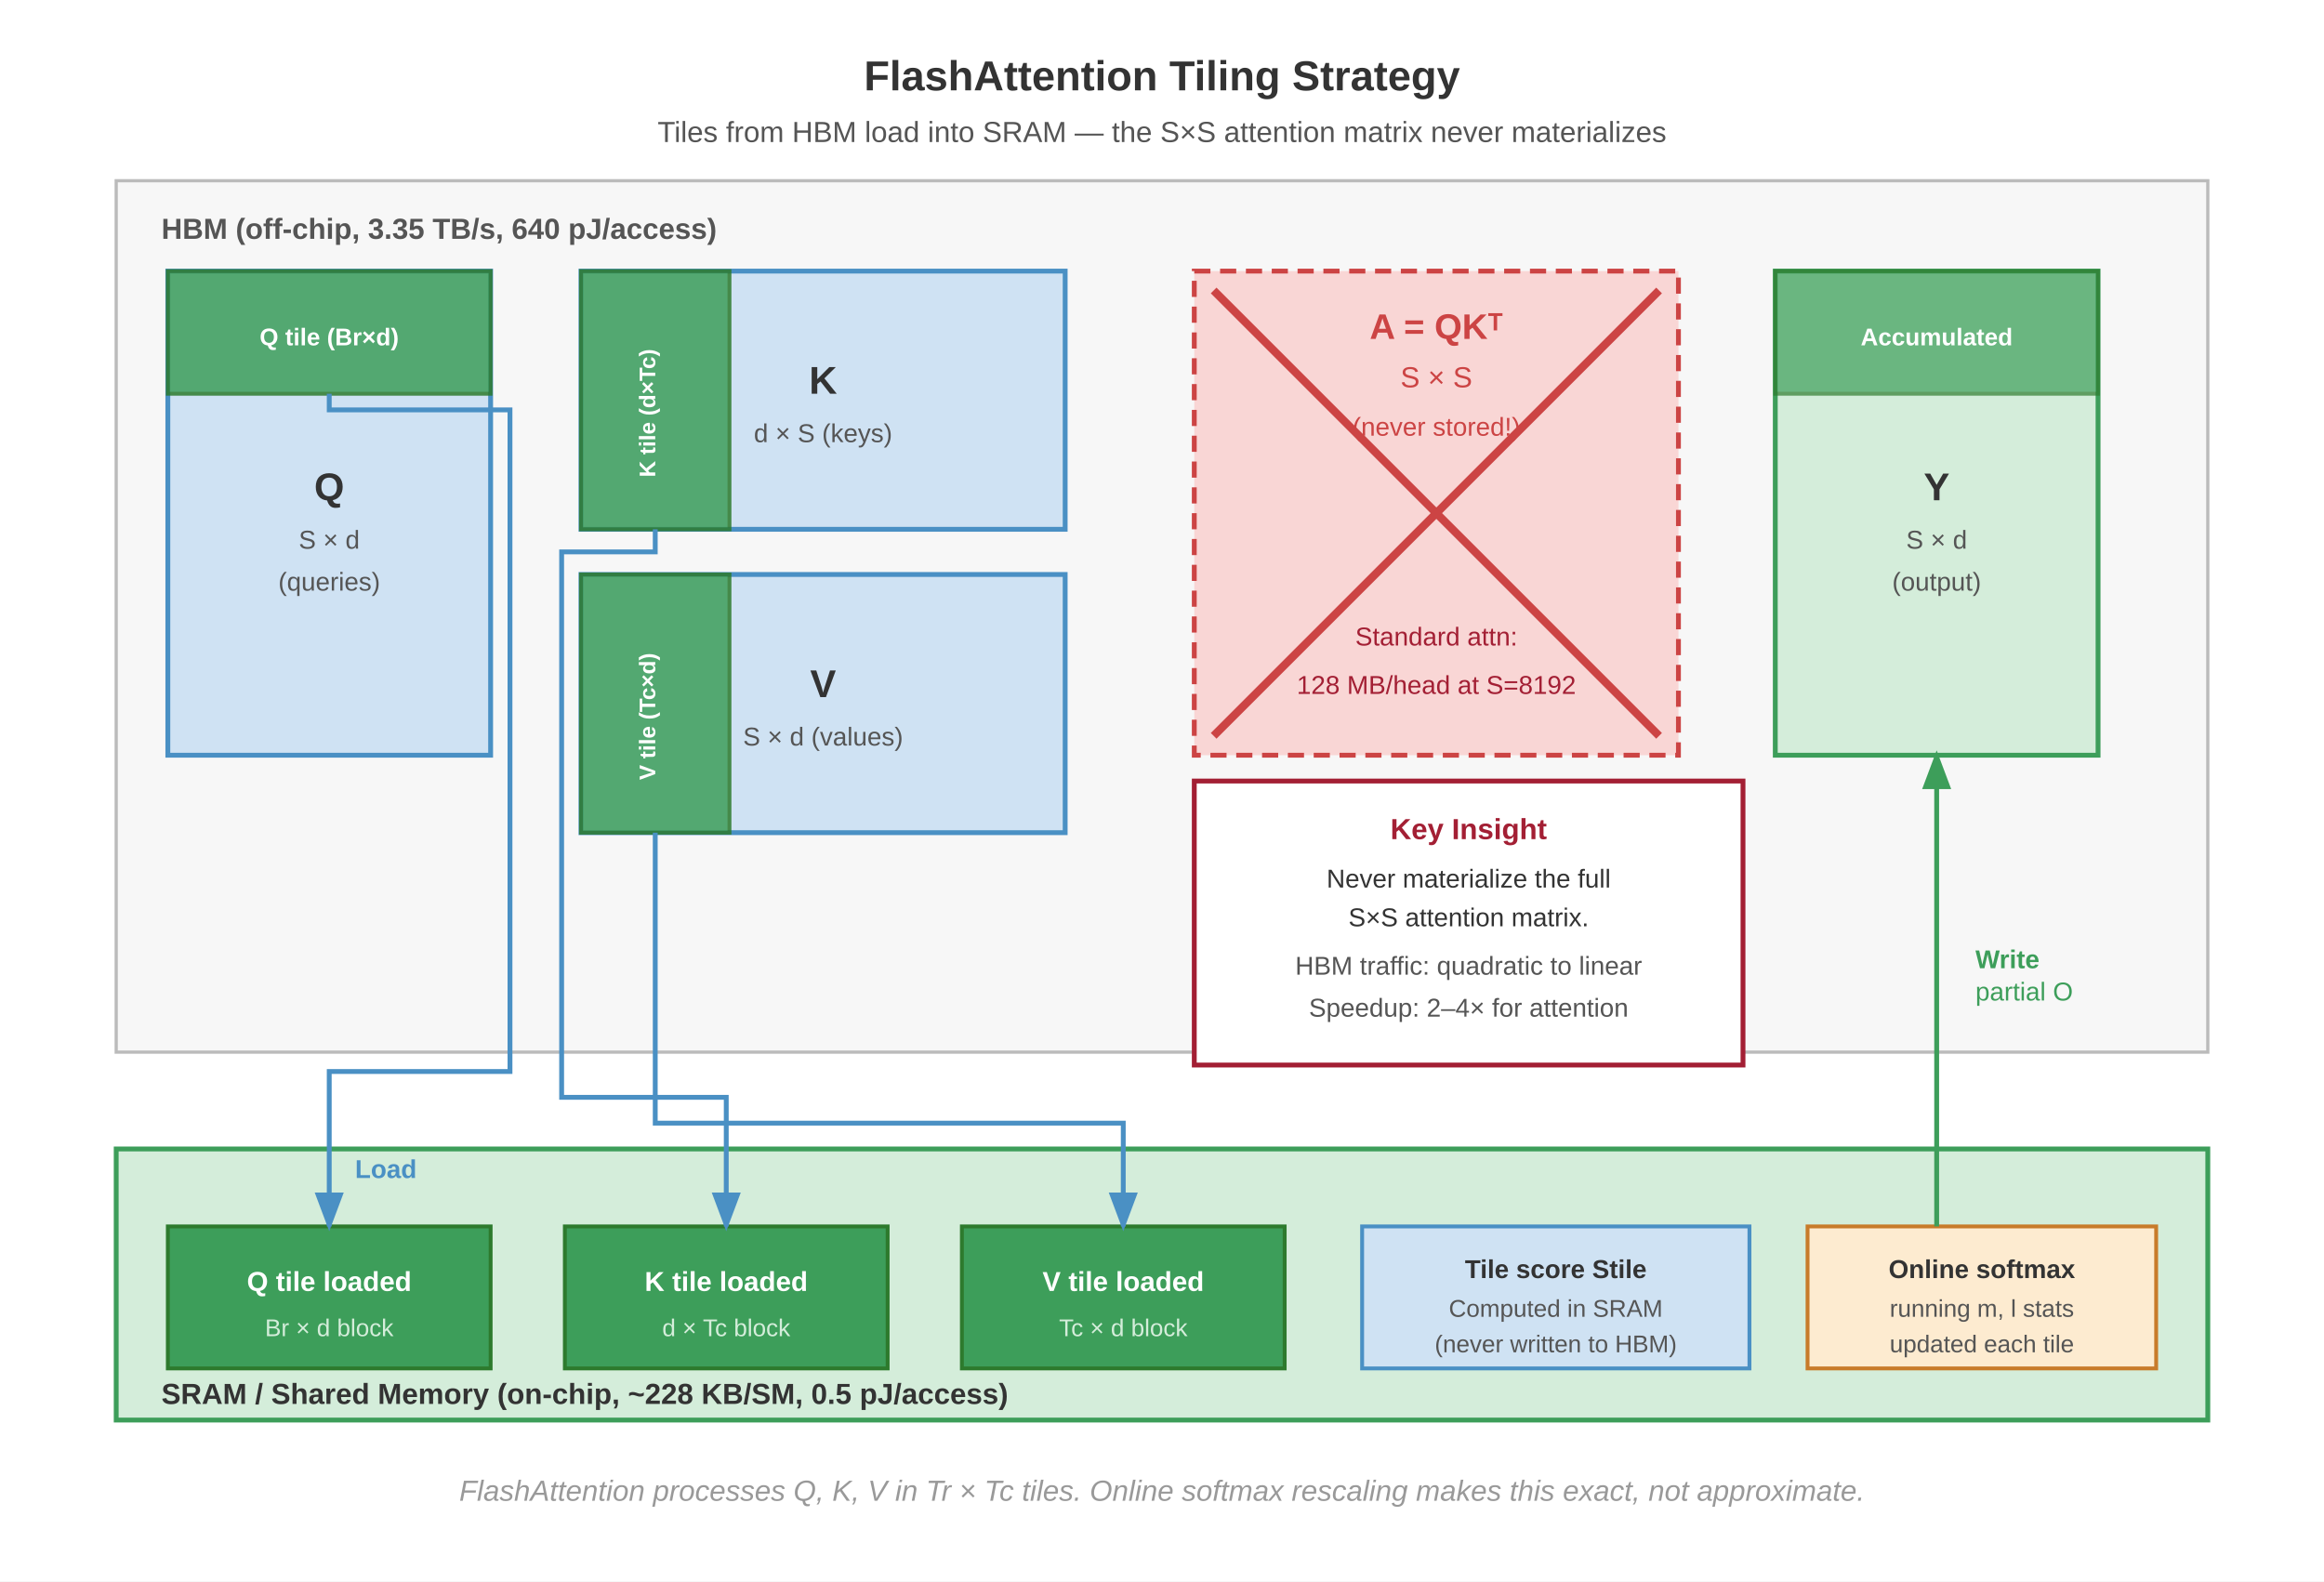
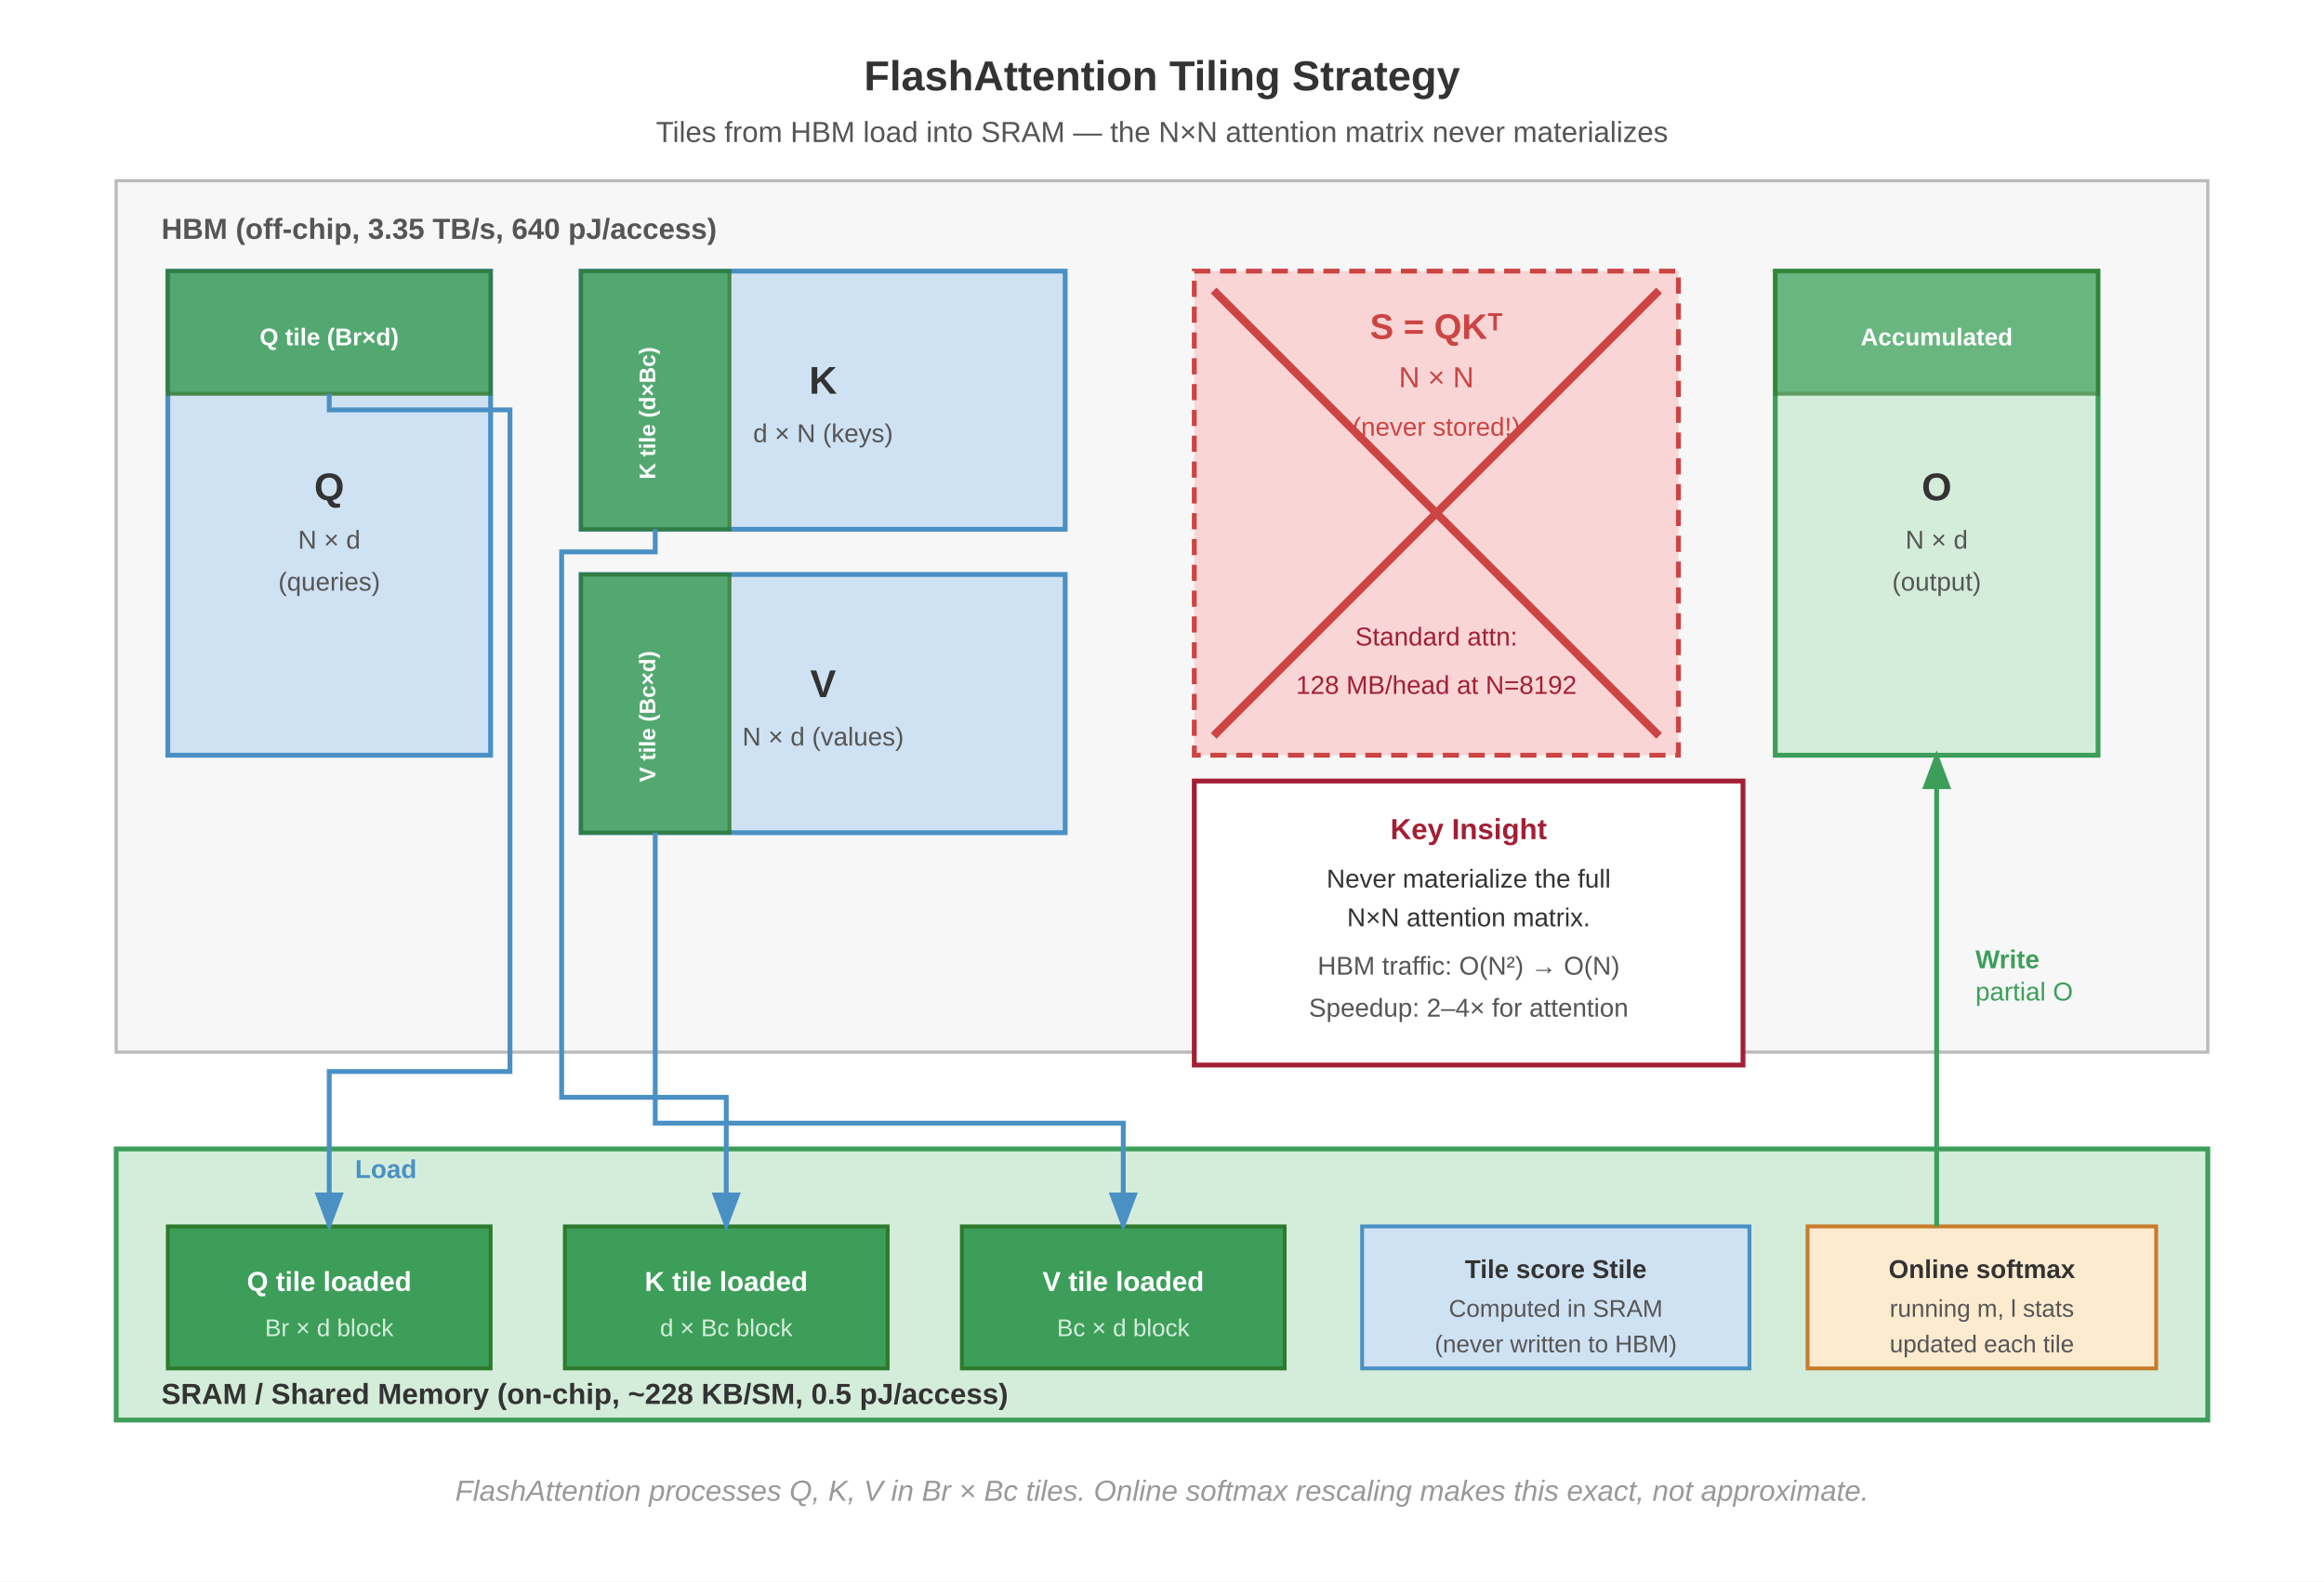
<svg xmlns="http://www.w3.org/2000/svg" font-family="Arial, Helvetica, sans-serif" viewBox="0 0 720 490">
  <rect width="720" height="490" fill="#fff" />
  <defs>
    <marker id="arr" markerWidth="8" markerHeight="6" refX="7" refY="3" orient="auto">
      <path d="M0,0 L8,3 L0,6 Z" fill="#555" />
    </marker>
    <marker id="arr-green" markerWidth="8" markerHeight="6" refX="7" refY="3" orient="auto">
      <path d="M0,0 L8,3 L0,6 Z" fill="#3d9e5a" />
    </marker>
    <marker id="arr-red" markerWidth="8" markerHeight="6" refX="7" refY="3" orient="auto">
      <path d="M0,0 L8,3 L0,6 Z" fill="#a31f34" />
    </marker>
    <marker id="arr-blue" markerWidth="8" markerHeight="6" refX="7" refY="3" orient="auto">
      <path d="M0,0 L8,3 L0,6 Z" fill="#4a90c4" />
    </marker>
  </defs>
  <text x="360" y="28" text-anchor="middle" font-size="13" font-weight="700" fill="#333">FlashAttention Tiling Strategy</text>
-   <text x="360" y="44" text-anchor="middle" font-size="9" fill="#555">Tiles from HBM load into SRAM — the S×S attention matrix never materializes</text>
+   <text x="360" y="44" text-anchor="middle" font-size="9" fill="#555">Tiles from HBM load into SRAM — the N×N attention matrix never materializes</text>
  <rect x="36" y="56" width="648" height="270" fill="#f7f7f7" stroke="#bbb" stroke-width="1.0" />
  <text x="50" y="74" font-size="9" font-weight="700" fill="#555">HBM (off-chip, 3.35 TB/s, 640 pJ/access)</text>
  <rect x="52" y="84" width="100" height="150" fill="#cfe2f3" stroke="#4a90c4" stroke-width="1.5" />
  <text x="102" y="155" text-anchor="middle" font-size="12" font-weight="700" fill="#333">Q</text>
-   <text x="102" y="170" text-anchor="middle" font-size="8" fill="#555">S × d</text>
+   <text x="102" y="170" text-anchor="middle" font-size="8" fill="#555">N × d</text>
  <text x="102" y="183" text-anchor="middle" font-size="8" fill="#555">(queries)</text>
  <rect x="52" y="84" width="100" height="38" fill="#3d9e5a" stroke="#2d7a2d" stroke-width="1.2" opacity="0.85" />
  <text x="102" y="107" text-anchor="middle" font-size="7.5" font-weight="700" fill="#fff">Q tile (Br×d)</text>
  <rect x="180" y="84" width="150" height="80" fill="#cfe2f3" stroke="#4a90c4" stroke-width="1.5" />
  <text x="255" y="122" text-anchor="middle" font-size="12" font-weight="700" fill="#333">K</text>
-   <text x="255" y="137" text-anchor="middle" font-size="8" fill="#555">d × S  (keys)</text>
+   <text x="255" y="137" text-anchor="middle" font-size="8" fill="#555">d × N  (keys)</text>
  <rect x="180" y="84" width="46" height="80" fill="#3d9e5a" stroke="#2d7a2d" stroke-width="1.2" opacity="0.85" />
-   <text x="203" y="128" text-anchor="middle" font-size="7" font-weight="700" fill="#fff" transform="rotate(-90 203 128)">K tile (d×Tc)</text>
+   <text x="203" y="128" text-anchor="middle" font-size="7" font-weight="700" fill="#fff" transform="rotate(-90 203 128)">K tile (d×Bc)</text>
  <rect x="180" y="178" width="150" height="80" fill="#cfe2f3" stroke="#4a90c4" stroke-width="1.5" />
  <text x="255" y="216" text-anchor="middle" font-size="12" font-weight="700" fill="#333">V</text>
-   <text x="255" y="231" text-anchor="middle" font-size="8" fill="#555">S × d  (values)</text>
+   <text x="255" y="231" text-anchor="middle" font-size="8" fill="#555">N × d  (values)</text>
  <rect x="180" y="178" width="46" height="80" fill="#3d9e5a" stroke="#2d7a2d" stroke-width="1.2" opacity="0.85" />
-   <text x="203" y="222" text-anchor="middle" font-size="7" font-weight="700" fill="#fff" transform="rotate(-90 203 222)">V tile (Tc×d)</text>
+   <text x="203" y="222" text-anchor="middle" font-size="7" font-weight="700" fill="#fff" transform="rotate(-90 203 222)">V tile (Bc×d)</text>
  <rect x="370" y="84" width="150" height="150" fill="#f9d6d5" stroke="#c44" stroke-width="1.5" stroke-dasharray="5,3" />
  <line x1="376" y1="90" x2="514" y2="228" stroke="#c44" stroke-width="2.5" />
  <line x1="514" y1="90" x2="376" y2="228" stroke="#c44" stroke-width="2.5" />
-   <text x="445" y="105" text-anchor="middle" font-size="11" font-weight="700" fill="#c44">A = QKᵀ</text>
-   <text x="445" y="120" text-anchor="middle" font-size="9" fill="#c44">S × S</text>
+   <text x="445" y="105" text-anchor="middle" font-size="11" font-weight="700" fill="#c44">S = QKᵀ</text>
+   <text x="445" y="120" text-anchor="middle" font-size="9" fill="#c44">N × N</text>
  <text x="445" y="135" text-anchor="middle" font-size="8" fill="#c44">(never stored!)</text>
  <text x="445" y="200" text-anchor="middle" font-size="8" fill="#a31f34">Standard attn:</text>
-   <text x="445" y="215" text-anchor="middle" font-size="8" fill="#a31f34">128 MB/head at S=8192</text>
+   <text x="445" y="215" text-anchor="middle" font-size="8" fill="#a31f34">128 MB/head at N=8192</text>
  <rect x="550" y="84" width="100" height="150" fill="#d4edda" stroke="#3d9e5a" stroke-width="1.5" />
-   <text x="600" y="155" text-anchor="middle" font-size="12" font-weight="700" fill="#333">Y</text>
-   <text x="600" y="170" text-anchor="middle" font-size="8" fill="#555">S × d</text>
+   <text x="600" y="155" text-anchor="middle" font-size="12" font-weight="700" fill="#333">O</text>
+   <text x="600" y="170" text-anchor="middle" font-size="8" fill="#555">N × d</text>
  <text x="600" y="183" text-anchor="middle" font-size="8" fill="#555">(output)</text>
  <rect x="550" y="84" width="100" height="38" fill="#3d9e5a" stroke="#2d7a2d" stroke-width="1.2" opacity="0.7" />
  <text x="600" y="107" text-anchor="middle" font-size="7.5" font-weight="700" fill="#fff">Accumulated</text>
  <rect x="370" y="242" width="170" height="88" fill="#fff" stroke="#a31f34" stroke-width="1.5" />
  <text x="455" y="260" text-anchor="middle" font-size="9" font-weight="700" fill="#a31f34">Key Insight</text>
  <text x="455" y="275" text-anchor="middle" font-size="8" fill="#333">Never materialize the full</text>
-   <text x="455" y="287" text-anchor="middle" font-size="8" fill="#333">S×S attention matrix.</text>
-   <text x="455" y="302" text-anchor="middle" font-size="8" fill="#555">HBM traffic: quadratic to linear</text>
+   <text x="455" y="287" text-anchor="middle" font-size="8" fill="#333">N×N attention matrix.</text>
+   <text x="455" y="302" text-anchor="middle" font-size="8" fill="#555">HBM traffic: O(N²) → O(N)</text>
  <text x="455" y="315" text-anchor="middle" font-size="8" fill="#555">Speedup: 2–4× for attention</text>
  <rect x="36" y="356" width="648" height="84" fill="#d4edda" stroke="#3d9e5a" stroke-width="1.5" />
  <text x="50" y="435" font-size="9" font-weight="700" fill="#333">SRAM / Shared Memory (on-chip, ~228 KB/SM, 0.5 pJ/access)</text>
  <rect x="52" y="380" width="100" height="44" fill="#3d9e5a" stroke="#2d7a2d" stroke-width="1.2" />
  <text x="102" y="400" text-anchor="middle" font-size="8.5" font-weight="700" fill="#fff">Q tile loaded</text>
  <text x="102" y="414" text-anchor="middle" font-size="7.5" fill="#d4edda">Br × d block</text>
  <rect x="175" y="380" width="100" height="44" fill="#3d9e5a" stroke="#2d7a2d" stroke-width="1.2" />
  <text x="225" y="400" text-anchor="middle" font-size="8.5" font-weight="700" fill="#fff">K tile loaded</text>
-   <text x="225" y="414" text-anchor="middle" font-size="7.5" fill="#d4edda">d × Tc block</text>
+   <text x="225" y="414" text-anchor="middle" font-size="7.5" fill="#d4edda">d × Bc block</text>
  <rect x="298" y="380" width="100" height="44" fill="#3d9e5a" stroke="#2d7a2d" stroke-width="1.2" />
  <text x="348" y="400" text-anchor="middle" font-size="8.5" font-weight="700" fill="#fff">V tile loaded</text>
-   <text x="348" y="414" text-anchor="middle" font-size="7.5" fill="#d4edda">Tc × d block</text>
+   <text x="348" y="414" text-anchor="middle" font-size="7.5" fill="#d4edda">Bc × d block</text>
  <rect x="422" y="380" width="120" height="44" fill="#cfe2f3" stroke="#4a90c4" stroke-width="1.2" />
  <text x="482" y="396" text-anchor="middle" font-size="8" font-weight="700" fill="#333">Tile score Stile</text>
  <text x="482" y="408" text-anchor="middle" font-size="7.5" fill="#555">Computed in SRAM</text>
  <text x="482" y="419" text-anchor="middle" font-size="7.5" fill="#555">(never written to HBM)</text>
  <rect x="560" y="380" width="108" height="44" fill="#fdebd0" stroke="#c87b2a" stroke-width="1.2" />
  <text x="614" y="396" text-anchor="middle" font-size="8" font-weight="700" fill="#333">Online softmax</text>
  <text x="614" y="408" text-anchor="middle" font-size="7.5" fill="#555">running m, l stats</text>
  <text x="614" y="419" text-anchor="middle" font-size="7.5" fill="#555">updated each tile</text>
  <path d="M 102,122 L 102,127 L 158,127 L 158,332 L 102,332 L 102,380" fill="none" stroke="#4a90c4" stroke-width="1.5" marker-end="url(#arr-blue)" />
  <text x="110" y="365" font-size="8" fill="#4a90c4" font-weight="700">Load</text>
  <path d="M 203,164 L 203,171 L 174,171 L 174,340 L 225,340 L 225,380" fill="none" stroke="#4a90c4" stroke-width="1.5" marker-end="url(#arr-blue)" />
  <path d="M 203,258 L 203,348 L 348,348 L 348,380" fill="none" stroke="#4a90c4" stroke-width="1.5" marker-end="url(#arr-blue)" />
  <line x1="600" y1="380" x2="600" y2="234" stroke="#3d9e5a" stroke-width="1.5" marker-end="url(#arr-green)" />
  <text x="612" y="300" font-size="8" fill="#3d9e5a" font-weight="700">Write</text>
  <text x="612" y="310" font-size="8" fill="#3d9e5a">partial O</text>
-   <text x="360" y="465" text-anchor="middle" font-size="9" fill="#999" font-style="italic">FlashAttention processes Q, K, V in Tr × Tc tiles. Online softmax rescaling makes this exact, not approximate.</text>
+   <text x="360" y="465" text-anchor="middle" font-size="9" fill="#999" font-style="italic">FlashAttention processes Q, K, V in Br × Bc tiles. Online softmax rescaling makes this exact, not approximate.</text>
</svg>
